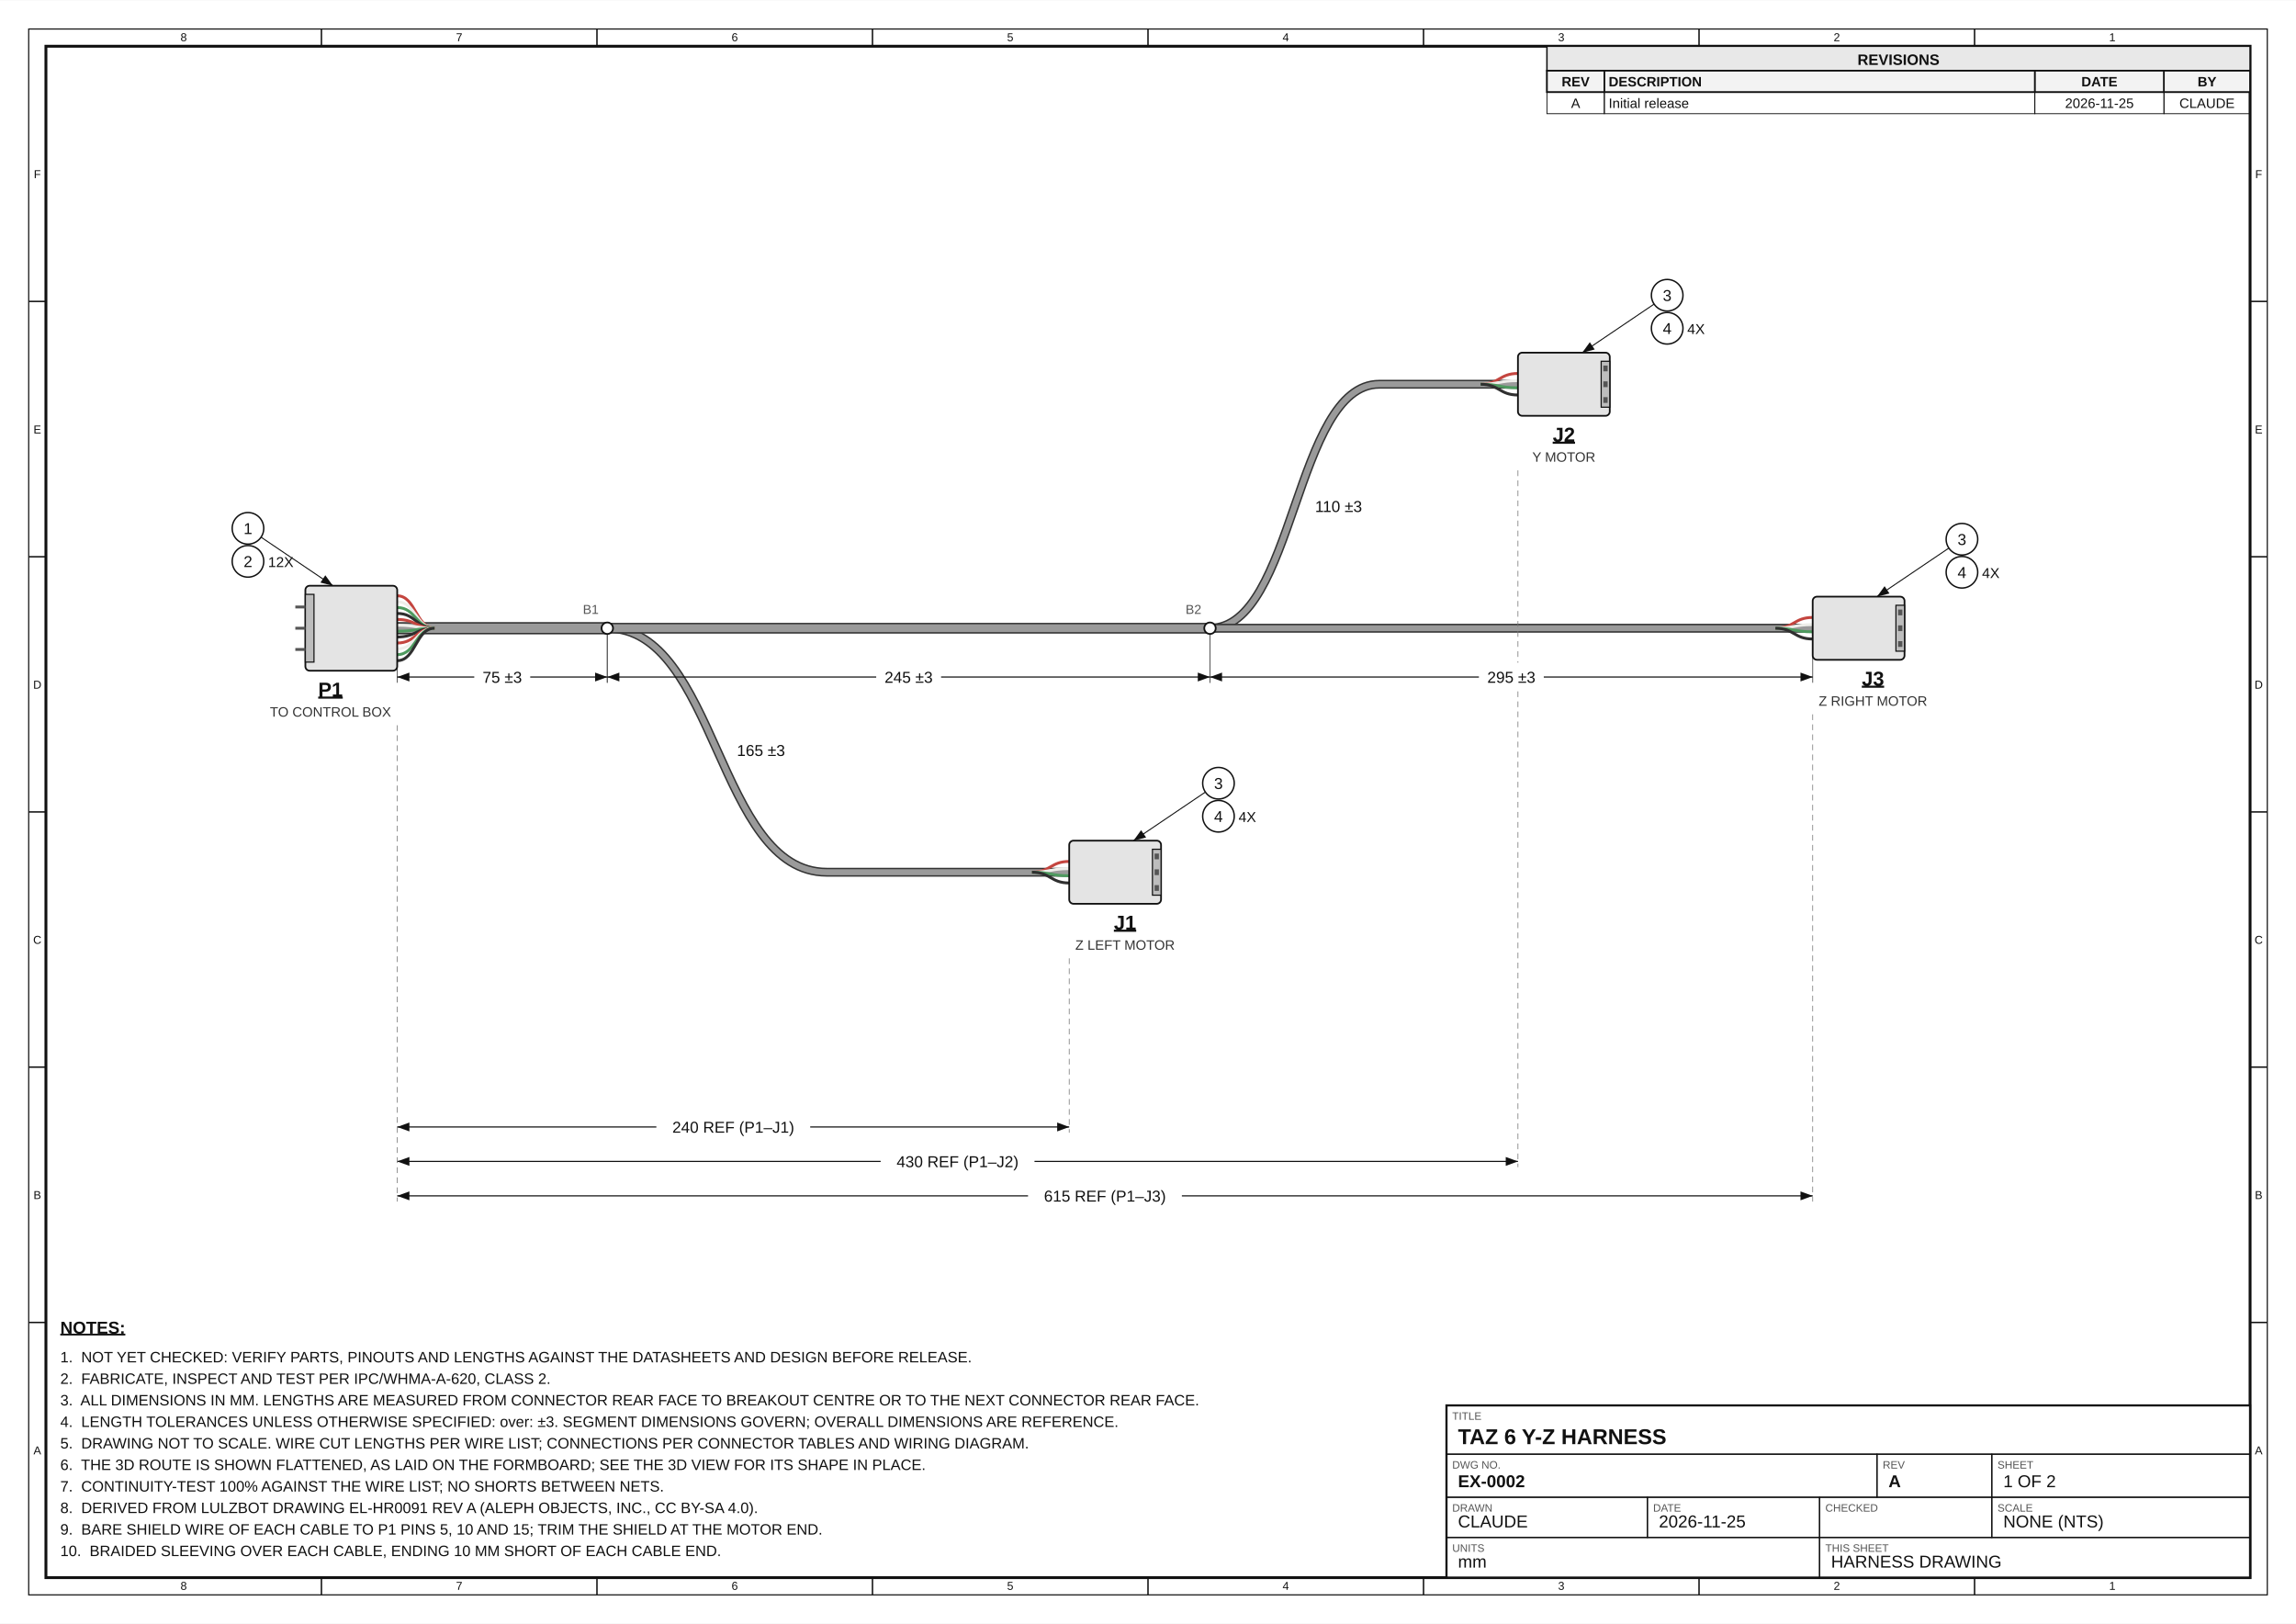
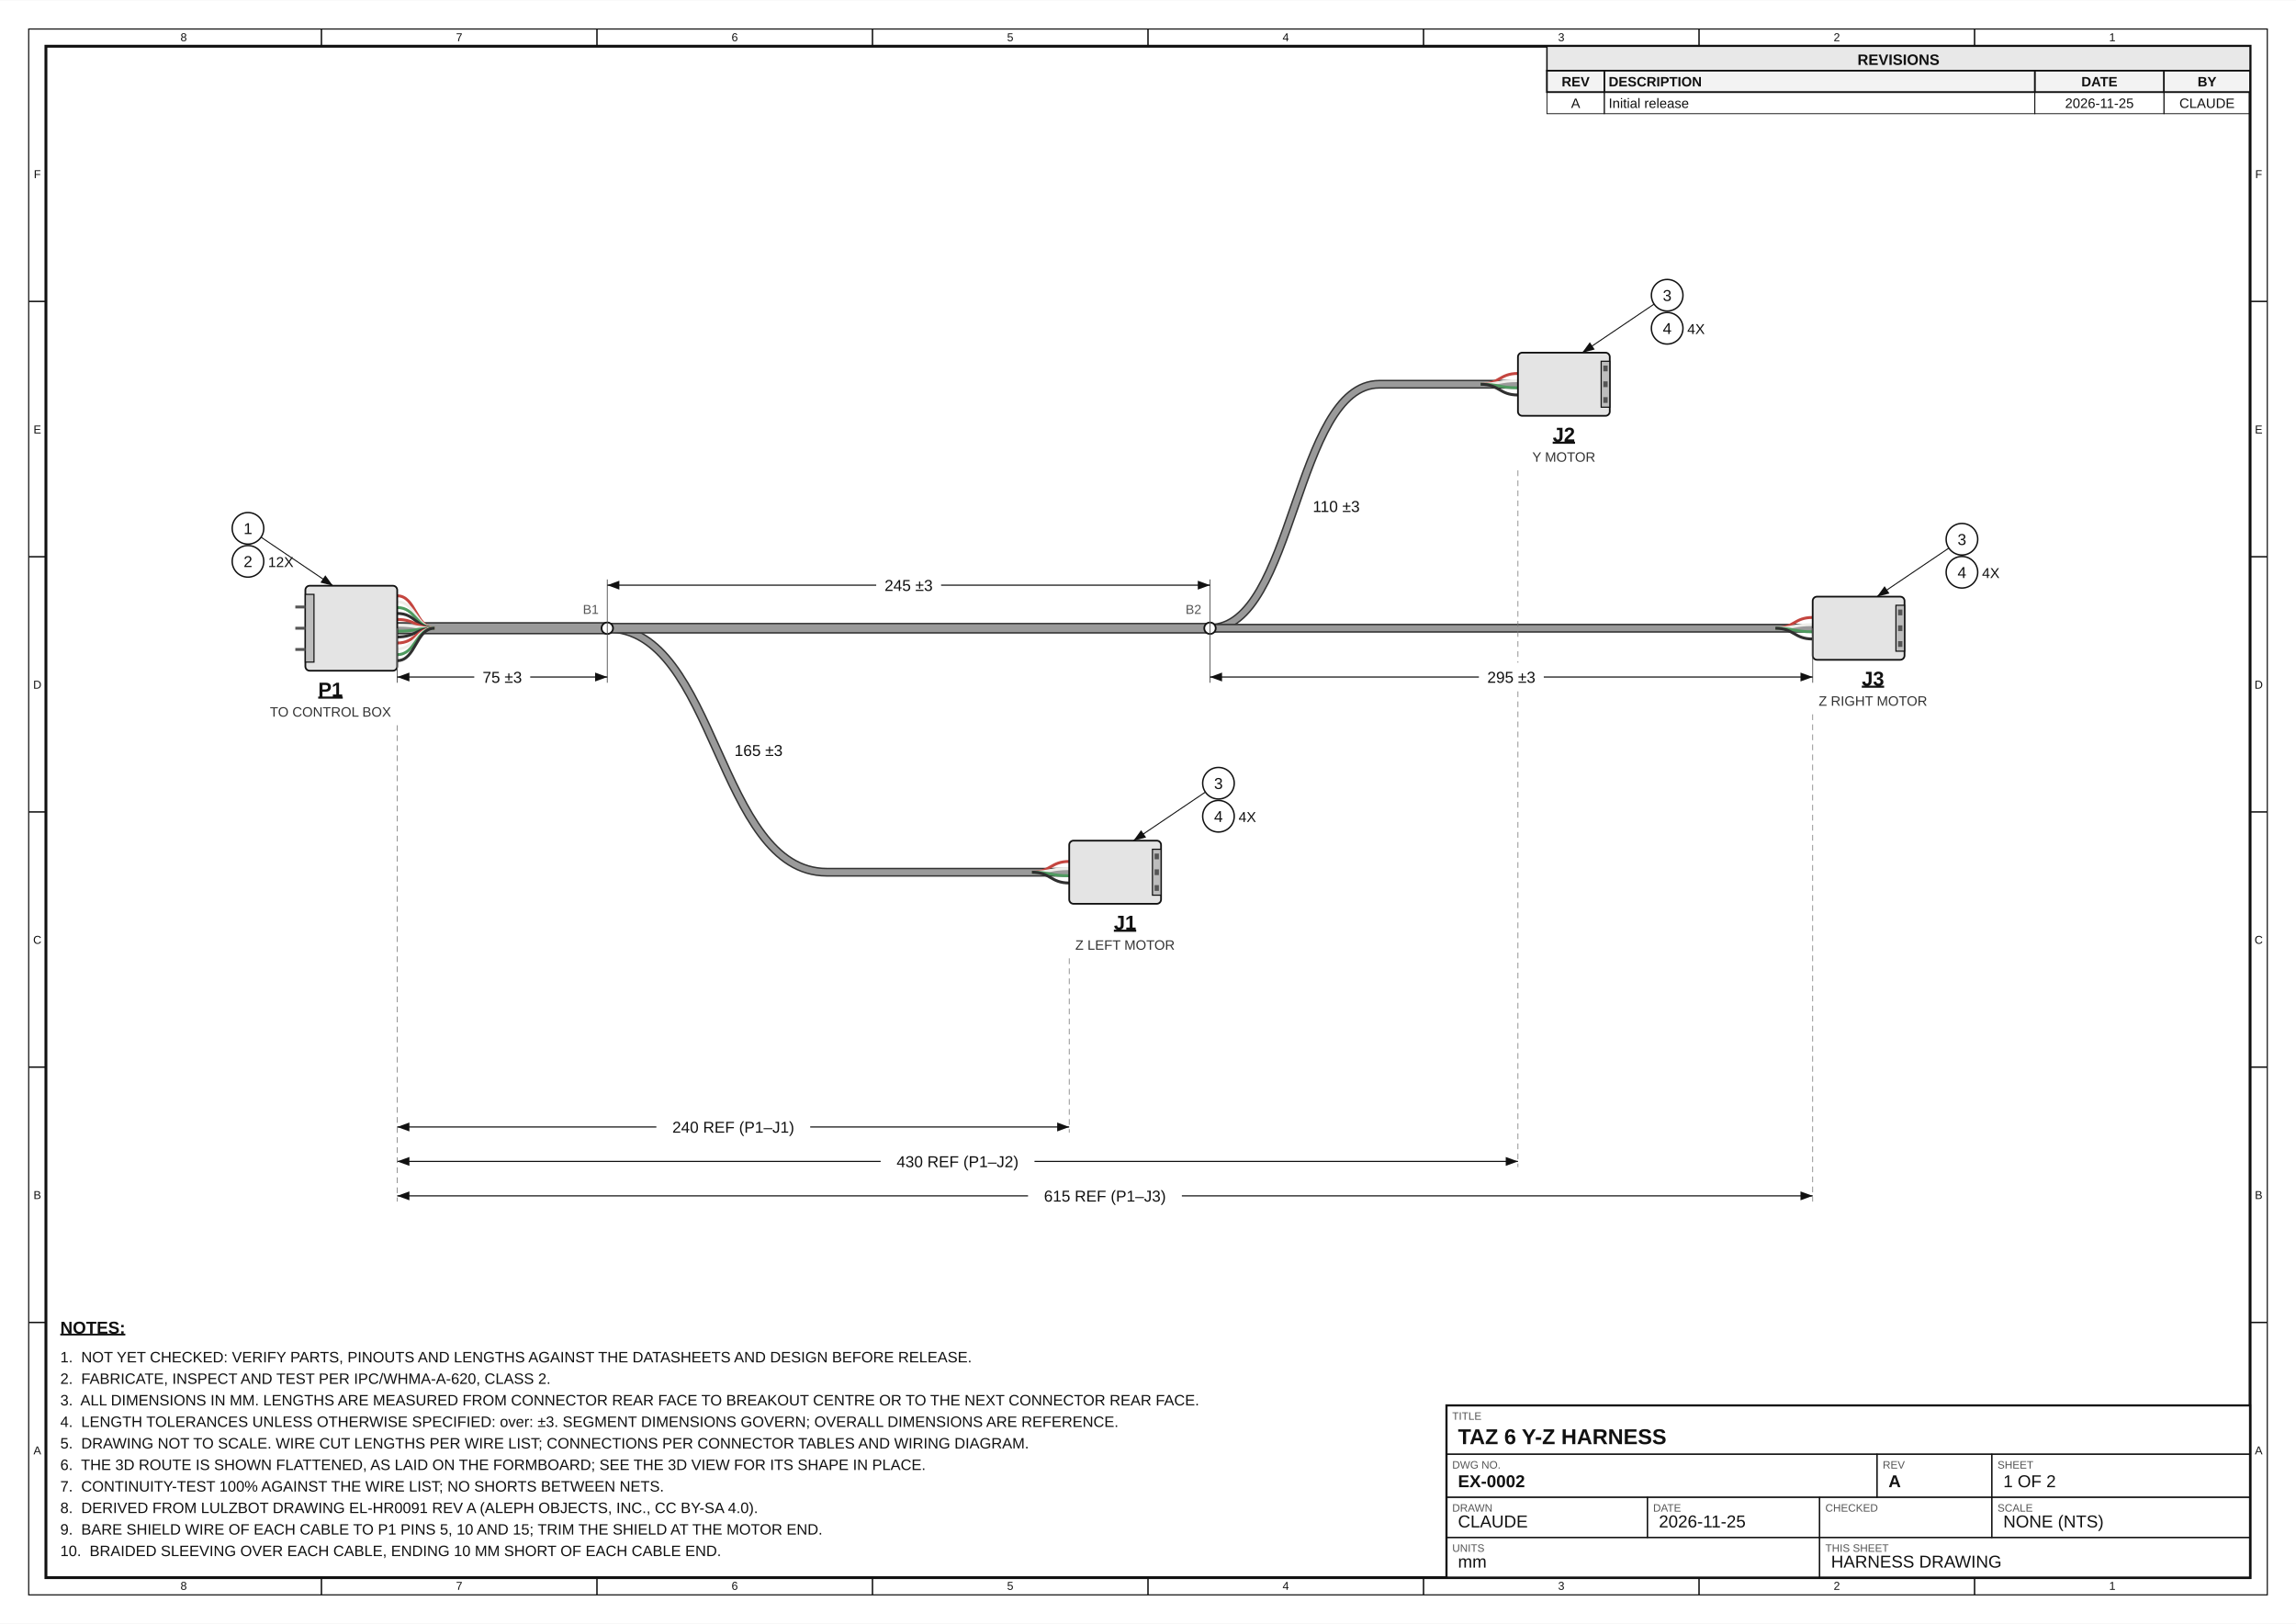
<svg xmlns="http://www.w3.org/2000/svg" viewBox="0 0 1600 1131" width="420mm" height="297mm">
  <rect x="0.0" y="0.0" width="1600.0" height="1131.0" fill="white" stroke="none" stroke-width="1" />
  <rect x="20.0" y="20.0" width="1560.0" height="1091.0" fill="none" stroke="#111" stroke-width="0.8" />
  <rect x="32.0" y="32.0" width="1536.0" height="1067.0" fill="none" stroke="#111" stroke-width="2" />
  <line x1="224.0" y1="20.0" x2="224.0" y2="32.0" stroke="#111" stroke-width="1" />
  <line x1="224.0" y1="1099.0" x2="224.0" y2="1111.0" stroke="#111" stroke-width="1" />
  <line x1="416.0" y1="20.0" x2="416.0" y2="32.0" stroke="#111" stroke-width="1" />
  <line x1="416.0" y1="1099.0" x2="416.0" y2="1111.0" stroke="#111" stroke-width="1" />
  <line x1="608.0" y1="20.0" x2="608.0" y2="32.0" stroke="#111" stroke-width="1" />
  <line x1="608.0" y1="1099.0" x2="608.0" y2="1111.0" stroke="#111" stroke-width="1" />
  <line x1="800.0" y1="20.0" x2="800.0" y2="32.0" stroke="#111" stroke-width="1" />
  <line x1="800.0" y1="1099.0" x2="800.0" y2="1111.0" stroke="#111" stroke-width="1" />
  <line x1="992.0" y1="20.0" x2="992.0" y2="32.0" stroke="#111" stroke-width="1" />
  <line x1="992.0" y1="1099.0" x2="992.0" y2="1111.0" stroke="#111" stroke-width="1" />
  <line x1="1184.0" y1="20.0" x2="1184.0" y2="32.0" stroke="#111" stroke-width="1" />
  <line x1="1184.0" y1="1099.0" x2="1184.0" y2="1111.0" stroke="#111" stroke-width="1" />
  <line x1="1376.0" y1="20.0" x2="1376.0" y2="32.0" stroke="#111" stroke-width="1" />
  <line x1="1376.0" y1="1099.0" x2="1376.0" y2="1111.0" stroke="#111" stroke-width="1" />
  <line x1="20.0" y1="209.8" x2="32.0" y2="209.8" stroke="#111" stroke-width="1" />
  <line x1="1568.0" y1="209.8" x2="1580.0" y2="209.8" stroke="#111" stroke-width="1" />
  <line x1="20.0" y1="387.7" x2="32.0" y2="387.7" stroke="#111" stroke-width="1" />
  <line x1="1568.0" y1="387.7" x2="1580.0" y2="387.7" stroke="#111" stroke-width="1" />
  <line x1="20.0" y1="565.5" x2="32.0" y2="565.5" stroke="#111" stroke-width="1" />
  <line x1="1568.0" y1="565.5" x2="1580.0" y2="565.5" stroke="#111" stroke-width="1" />
  <line x1="20.0" y1="743.3" x2="32.0" y2="743.3" stroke="#111" stroke-width="1" />
  <line x1="1568.0" y1="743.3" x2="1580.0" y2="743.3" stroke="#111" stroke-width="1" />
  <line x1="20.0" y1="921.2" x2="32.0" y2="921.2" stroke="#111" stroke-width="1" />
  <line x1="1568.0" y1="921.2" x2="1580.0" y2="921.2" stroke="#111" stroke-width="1" />
  <text x="128.0" y="28.5" font-family="Arial, Helvetica, sans-serif" font-size="8" text-anchor="middle" font-weight="normal" fill="#111">8</text>
  <text x="128.0" y="1107.5" font-family="Arial, Helvetica, sans-serif" font-size="8" text-anchor="middle" font-weight="normal" fill="#111">8</text>
  <text x="320.0" y="28.5" font-family="Arial, Helvetica, sans-serif" font-size="8" text-anchor="middle" font-weight="normal" fill="#111">7</text>
  <text x="320.0" y="1107.5" font-family="Arial, Helvetica, sans-serif" font-size="8" text-anchor="middle" font-weight="normal" fill="#111">7</text>
  <text x="512.0" y="28.5" font-family="Arial, Helvetica, sans-serif" font-size="8" text-anchor="middle" font-weight="normal" fill="#111">6</text>
  <text x="512.0" y="1107.5" font-family="Arial, Helvetica, sans-serif" font-size="8" text-anchor="middle" font-weight="normal" fill="#111">6</text>
  <text x="704.0" y="28.5" font-family="Arial, Helvetica, sans-serif" font-size="8" text-anchor="middle" font-weight="normal" fill="#111">5</text>
  <text x="704.0" y="1107.5" font-family="Arial, Helvetica, sans-serif" font-size="8" text-anchor="middle" font-weight="normal" fill="#111">5</text>
  <text x="896.0" y="28.5" font-family="Arial, Helvetica, sans-serif" font-size="8" text-anchor="middle" font-weight="normal" fill="#111">4</text>
  <text x="896.0" y="1107.5" font-family="Arial, Helvetica, sans-serif" font-size="8" text-anchor="middle" font-weight="normal" fill="#111">4</text>
  <text x="1088.0" y="28.5" font-family="Arial, Helvetica, sans-serif" font-size="8" text-anchor="middle" font-weight="normal" fill="#111">3</text>
  <text x="1088.0" y="1107.5" font-family="Arial, Helvetica, sans-serif" font-size="8" text-anchor="middle" font-weight="normal" fill="#111">3</text>
  <text x="1280.0" y="28.5" font-family="Arial, Helvetica, sans-serif" font-size="8" text-anchor="middle" font-weight="normal" fill="#111">2</text>
  <text x="1280.0" y="1107.5" font-family="Arial, Helvetica, sans-serif" font-size="8" text-anchor="middle" font-weight="normal" fill="#111">2</text>
  <text x="1472.0" y="28.5" font-family="Arial, Helvetica, sans-serif" font-size="8" text-anchor="middle" font-weight="normal" fill="#111">1</text>
  <text x="1472.0" y="1107.5" font-family="Arial, Helvetica, sans-serif" font-size="8" text-anchor="middle" font-weight="normal" fill="#111">1</text>
  <text x="26.0" y="123.9" font-family="Arial, Helvetica, sans-serif" font-size="8" text-anchor="middle" font-weight="normal" fill="#111">F</text>
  <text x="1574.0" y="123.9" font-family="Arial, Helvetica, sans-serif" font-size="8" text-anchor="middle" font-weight="normal" fill="#111">F</text>
  <text x="26.0" y="301.8" font-family="Arial, Helvetica, sans-serif" font-size="8" text-anchor="middle" font-weight="normal" fill="#111">E</text>
  <text x="1574.0" y="301.8" font-family="Arial, Helvetica, sans-serif" font-size="8" text-anchor="middle" font-weight="normal" fill="#111">E</text>
  <text x="26.0" y="479.6" font-family="Arial, Helvetica, sans-serif" font-size="8" text-anchor="middle" font-weight="normal" fill="#111">D</text>
  <text x="1574.0" y="479.6" font-family="Arial, Helvetica, sans-serif" font-size="8" text-anchor="middle" font-weight="normal" fill="#111">D</text>
  <text x="26.0" y="657.4" font-family="Arial, Helvetica, sans-serif" font-size="8" text-anchor="middle" font-weight="normal" fill="#111">C</text>
  <text x="1574.0" y="657.4" font-family="Arial, Helvetica, sans-serif" font-size="8" text-anchor="middle" font-weight="normal" fill="#111">C</text>
  <text x="26.0" y="835.2" font-family="Arial, Helvetica, sans-serif" font-size="8" text-anchor="middle" font-weight="normal" fill="#111">B</text>
  <text x="1574.0" y="835.2" font-family="Arial, Helvetica, sans-serif" font-size="8" text-anchor="middle" font-weight="normal" fill="#111">B</text>
  <text x="26.0" y="1013.1" font-family="Arial, Helvetica, sans-serif" font-size="8" text-anchor="middle" font-weight="normal" fill="#111">A</text>
  <text x="1574.0" y="1013.1" font-family="Arial, Helvetica, sans-serif" font-size="8" text-anchor="middle" font-weight="normal" fill="#111">A</text>
  <rect x="1008.0" y="979.0" width="560.0" height="120.0" fill="white" stroke="#111" stroke-width="1.5" />
  <rect x="1008.0" y="979.0" width="560.0" height="34.0" fill="none" stroke="#111" stroke-width="0.8" />
  <text x="1012.0" y="989.0" font-family="Arial, Helvetica, sans-serif" font-size="7.5" text-anchor="start" font-weight="normal" fill="#555">TITLE</text>
  <text x="1016.0" y="1006.0" font-family="Arial, Helvetica, sans-serif" font-size="15" text-anchor="start" font-weight="bold" fill="#111">TAZ 6 Y-Z HARNESS</text>
  <rect x="1008.0" y="1013.0" width="300.0" height="30.0" fill="none" stroke="#111" stroke-width="0.8" />
  <text x="1012.0" y="1023.0" font-family="Arial, Helvetica, sans-serif" font-size="7.5" text-anchor="start" font-weight="normal" fill="#555">DWG NO.</text>
  <text x="1016.0" y="1036.0" font-family="Arial, Helvetica, sans-serif" font-size="12" text-anchor="start" font-weight="bold" fill="#111">EX-0002</text>
  <rect x="1308.0" y="1013.0" width="80.0" height="30.0" fill="none" stroke="#111" stroke-width="0.8" />
  <text x="1312.0" y="1023.0" font-family="Arial, Helvetica, sans-serif" font-size="7.5" text-anchor="start" font-weight="normal" fill="#555">REV</text>
  <text x="1316.0" y="1036.0" font-family="Arial, Helvetica, sans-serif" font-size="12" text-anchor="start" font-weight="bold" fill="#111">A</text>
  <rect x="1388.0" y="1013.0" width="180.0" height="30.0" fill="none" stroke="#111" stroke-width="0.8" />
  <text x="1392.0" y="1023.0" font-family="Arial, Helvetica, sans-serif" font-size="7.5" text-anchor="start" font-weight="normal" fill="#555">SHEET</text>
  <text x="1396.0" y="1036.0" font-family="Arial, Helvetica, sans-serif" font-size="12" text-anchor="start" font-weight="normal" fill="#111">1 OF 2</text>
  <rect x="1008.0" y="1043.0" width="140.0" height="28.0" fill="none" stroke="#111" stroke-width="0.8" />
  <text x="1012.0" y="1053.0" font-family="Arial, Helvetica, sans-serif" font-size="7.5" text-anchor="start" font-weight="normal" fill="#555">DRAWN</text>
  <text x="1016.0" y="1064.0" font-family="Arial, Helvetica, sans-serif" font-size="12" text-anchor="start" font-weight="normal" fill="#111">CLAUDE</text>
  <rect x="1148.0" y="1043.0" width="120.0" height="28.0" fill="none" stroke="#111" stroke-width="0.8" />
  <text x="1152.0" y="1053.0" font-family="Arial, Helvetica, sans-serif" font-size="7.5" text-anchor="start" font-weight="normal" fill="#555">DATE</text>
  <text x="1156.0" y="1064.0" font-family="Arial, Helvetica, sans-serif" font-size="12" text-anchor="start" font-weight="normal" fill="#111">2026-11-25</text>
  <rect x="1268.0" y="1043.0" width="120.0" height="28.0" fill="none" stroke="#111" stroke-width="0.8" />
  <text x="1272.0" y="1053.0" font-family="Arial, Helvetica, sans-serif" font-size="7.5" text-anchor="start" font-weight="normal" fill="#555">CHECKED</text>
  <text x="1276.0" y="1064.0" font-family="Arial, Helvetica, sans-serif" font-size="12" text-anchor="start" font-weight="normal" fill="#111" />
  <rect x="1388.0" y="1043.0" width="180.0" height="28.0" fill="none" stroke="#111" stroke-width="0.8" />
  <text x="1392.0" y="1053.0" font-family="Arial, Helvetica, sans-serif" font-size="7.5" text-anchor="start" font-weight="normal" fill="#555">SCALE</text>
  <text x="1396.0" y="1064.0" font-family="Arial, Helvetica, sans-serif" font-size="12" text-anchor="start" font-weight="normal" fill="#111">NONE (NTS)</text>
  <rect x="1008.0" y="1071.0" width="260.0" height="28.0" fill="none" stroke="#111" stroke-width="0.8" />
  <text x="1012.0" y="1081.0" font-family="Arial, Helvetica, sans-serif" font-size="7.5" text-anchor="start" font-weight="normal" fill="#555">UNITS</text>
  <text x="1016.0" y="1092.0" font-family="Arial, Helvetica, sans-serif" font-size="12" text-anchor="start" font-weight="normal" fill="#111">mm</text>
  <rect x="1268.0" y="1071.0" width="300.0" height="28.0" fill="none" stroke="#111" stroke-width="0.8" />
  <text x="1272.0" y="1081.0" font-family="Arial, Helvetica, sans-serif" font-size="7.5" text-anchor="start" font-weight="normal" fill="#555">THIS SHEET</text>
  <text x="1276.0" y="1092.0" font-family="Arial, Helvetica, sans-serif" font-size="12" text-anchor="start" font-weight="normal" fill="#111">HARNESS DRAWING</text>
  <rect x="1078.0" y="32.0" width="490.0" height="17.0" fill="#e8e8e8" stroke="#111" stroke-width="1" />
  <text x="1323.0" y="45.0" font-family="Arial, Helvetica, sans-serif" font-size="10.5" text-anchor="middle" font-weight="bold" fill="#111">REVISIONS</text>
  <rect x="1078.0" y="49.0" width="490.0" height="15.0" fill="#f3f3f3" stroke="#111" stroke-width="1" />
  <rect x="1078.0" y="49.0" width="40.0" height="15.0" fill="none" stroke="#111" stroke-width="1" />
  <text x="1098.0" y="60.0" font-family="Arial, Helvetica, sans-serif" font-size="9.5" text-anchor="middle" font-weight="bold" fill="#111">REV</text>
  <rect x="1118.0" y="49.0" width="300.0" height="15.0" fill="none" stroke="#111" stroke-width="1" />
  <text x="1121.0" y="60.0" font-family="Arial, Helvetica, sans-serif" font-size="9.5" text-anchor="start" font-weight="bold" fill="#111">DESCRIPTION</text>
  <rect x="1418.0" y="49.0" width="90.0" height="15.0" fill="none" stroke="#111" stroke-width="1" />
  <text x="1463.0" y="60.0" font-family="Arial, Helvetica, sans-serif" font-size="9.5" text-anchor="middle" font-weight="bold" fill="#111">DATE</text>
  <rect x="1508.0" y="49.0" width="60.0" height="15.0" fill="none" stroke="#111" stroke-width="1" />
  <text x="1538.0" y="60.0" font-family="Arial, Helvetica, sans-serif" font-size="9.5" text-anchor="middle" font-weight="bold" fill="#111">BY</text>
  <rect x="1078.0" y="64.0" width="40.0" height="15.0" fill="none" stroke="#111" stroke-width="0.6" />
  <text x="1098.0" y="75.0" font-family="Arial, Helvetica, sans-serif" font-size="9.5" text-anchor="middle" font-weight="normal" fill="#111">A</text>
  <rect x="1118.0" y="64.0" width="300.0" height="15.0" fill="none" stroke="#111" stroke-width="0.6" />
  <text x="1121.0" y="75.0" font-family="Arial, Helvetica, sans-serif" font-size="9.5" text-anchor="start" font-weight="normal" fill="#111">Initial release</text>
  <rect x="1418.0" y="64.0" width="90.0" height="15.0" fill="none" stroke="#111" stroke-width="0.6" />
  <text x="1463.0" y="75.0" font-family="Arial, Helvetica, sans-serif" font-size="9.5" text-anchor="middle" font-weight="normal" fill="#111">2026-11-25</text>
  <rect x="1508.0" y="64.0" width="60.0" height="15.0" fill="none" stroke="#111" stroke-width="0.6" />
  <text x="1538.0" y="75.0" font-family="Arial, Helvetica, sans-serif" font-size="9.5" text-anchor="middle" font-weight="normal" fill="#111">CLAUDE</text>
  <path d="M276.8,437.5 L423.2,437.5" fill="none" stroke="#333" stroke-width="8.5" stroke-linecap="round" />
  <path d="M276.8,437.5 L423.2,437.5" fill="none" stroke="#9a9a9a" stroke-width="6.5" stroke-linecap="round" />
  <path d="M423.2,437.5 C499.7,437.5 499.7,607.5 576.2,607.5 L745.1,607.5" fill="none" stroke="#333" stroke-width="6.2" stroke-linecap="round" />
  <path d="M423.2,437.5 C499.7,437.5 499.7,607.5 576.2,607.5 L745.1,607.5" fill="none" stroke="#9a9a9a" stroke-width="4.2" stroke-linecap="round" />
  <path d="M423.2,437.5 L843.2,437.5" fill="none" stroke="#333" stroke-width="7.5" stroke-linecap="round" />
  <path d="M423.2,437.5 L843.2,437.5" fill="none" stroke="#9a9a9a" stroke-width="5.5" stroke-linecap="round" />
  <path d="M843.2,437.5 C902.2,437.5 902.2,267.5 961.2,267.5 L1057.8,267.5" fill="none" stroke="#333" stroke-width="6.2" stroke-linecap="round" />
  <path d="M843.2,437.5 C902.2,437.5 902.2,267.5 961.2,267.5 L1057.8,267.5" fill="none" stroke="#9a9a9a" stroke-width="4.2" stroke-linecap="round" />
  <path d="M843.2,437.5 L1263.2,437.5" fill="none" stroke="#333" stroke-width="6.2" stroke-linecap="round" />
  <path d="M843.2,437.5 L1263.2,437.5" fill="none" stroke="#9a9a9a" stroke-width="4.2" stroke-linecap="round" />
-   <line x1="276.8" y1="437.5" x2="276.8" y2="475.5" stroke="#555" stroke-width="0.6" />
-   <line x1="423.2" y1="437.5" x2="423.2" y2="475.5" stroke="#555" stroke-width="0.6" />
-   <line x1="276.8" y1="471.5" x2="423.2" y2="471.5" stroke="#111" stroke-width="0.8" />
-   <polygon points="276.8,471.5 285.3,468.4 285.3,474.6" fill="#111" />
-   <polygon points="423.2,471.5 414.7,474.6 414.7,468.4" fill="#111" />
-   <rect x="330.5" y="464.5" width="39.0" height="14.0" fill="white" stroke="none" stroke-width="1" />
-   <text x="350.0" y="475.5" font-family="Arial, Helvetica, sans-serif" font-size="11" text-anchor="middle" font-weight="normal" fill="#111">75 ±3</text>
-   <rect x="507.7" y="515.5" width="45.2" height="14.0" fill="white" stroke="none" stroke-width="1" />
-   <text x="530.3" y="526.5" font-family="Arial, Helvetica, sans-serif" font-size="11" text-anchor="middle" font-weight="normal" fill="#111">165 ±3</text>
-   <line x1="423.2" y1="437.5" x2="423.2" y2="475.5" stroke="#555" stroke-width="0.6" />
-   <line x1="843.2" y1="437.5" x2="843.2" y2="475.5" stroke="#555" stroke-width="0.6" />
-   <line x1="423.2" y1="471.5" x2="843.2" y2="471.5" stroke="#111" stroke-width="0.8" />
-   <polygon points="423.2,471.5 431.6,468.4 431.6,474.6" fill="#111" />
-   <polygon points="843.2,471.5 834.7,474.6 834.7,468.4" fill="#111" />
-   <rect x="610.6" y="464.5" width="45.2" height="14.0" fill="white" stroke="none" stroke-width="1" />
-   <text x="633.2" y="475.5" font-family="Arial, Helvetica, sans-serif" font-size="11" text-anchor="middle" font-weight="normal" fill="#111">245 ±3</text>
-   <rect x="910.2" y="345.5" width="45.2" height="14.0" fill="white" stroke="none" stroke-width="1" />
-   <text x="932.8" y="356.5" font-family="Arial, Helvetica, sans-serif" font-size="11" text-anchor="middle" font-weight="normal" fill="#111">110 ±3</text>
-   <line x1="843.2" y1="437.5" x2="843.2" y2="475.5" stroke="#555" stroke-width="0.6" />
-   <line x1="1263.2" y1="437.5" x2="1263.2" y2="475.5" stroke="#555" stroke-width="0.6" />
-   <line x1="843.2" y1="471.5" x2="1263.2" y2="471.5" stroke="#111" stroke-width="0.8" />
-   <polygon points="843.2,471.5 851.6,468.4 851.6,474.6" fill="#111" />
-   <polygon points="1263.2,471.5 1254.7,474.6 1254.7,468.4" fill="#111" />
-   <rect x="1030.6" y="464.5" width="45.2" height="14.0" fill="white" stroke="none" stroke-width="1" />
-   <text x="1053.2" y="475.5" font-family="Arial, Helvetica, sans-serif" font-size="11" text-anchor="middle" font-weight="normal" fill="#111">295 ±3</text>
  <circle cx="423.2" cy="437.5" r="4" fill="white" stroke="#111" stroke-width="1.2" />
  <text x="417.2" y="427.5" font-family="Arial, Helvetica, sans-serif" font-size="9" text-anchor="end" font-weight="normal" fill="#555">B1</text>
  <circle cx="843.2" cy="437.5" r="4" fill="white" stroke="#111" stroke-width="1.2" />
  <text x="837.2" y="427.5" font-family="Arial, Helvetica, sans-serif" font-size="9" text-anchor="end" font-weight="normal" fill="#555">B2</text>
  <path d="M302.8,437.5 C289.8,437.5 289.8,414.9 276.8,414.9" fill="none" stroke="#c4453f" stroke-width="2" />
  <path d="M302.8,437.5 C289.8,437.5 289.8,419.1 276.8,419.1" fill="none" stroke="#eeeeea" stroke-width="2" />
  <path d="M302.8,437.5 C289.8,437.5 289.8,423.1 276.8,423.1" fill="none" stroke="#4e9a5f" stroke-width="2" />
  <path d="M302.8,437.5 C289.8,437.5 289.8,427.2 276.8,427.2" fill="none" stroke="#2f2f2f" stroke-width="2" />
  <path d="M302.8,437.5 C289.8,437.5 289.8,431.4 276.8,431.4" fill="none" stroke="#c4453f" stroke-width="2" />
  <path d="M302.8,437.5 C289.8,437.5 289.8,435.4 276.8,435.4" fill="none" stroke="#eeeeea" stroke-width="2" />
  <path d="M302.8,437.5 C289.8,437.5 289.8,439.6 276.8,439.6" fill="none" stroke="#4e9a5f" stroke-width="2" />
  <path d="M302.8,437.5 C289.8,437.5 289.8,443.6 276.8,443.6" fill="none" stroke="#2f2f2f" stroke-width="2" />
  <path d="M302.8,437.5 C289.8,437.5 289.8,447.8 276.8,447.8" fill="none" stroke="#c4453f" stroke-width="2" />
  <path d="M302.8,437.5 C289.8,437.5 289.8,451.9 276.8,451.9" fill="none" stroke="#eeeeea" stroke-width="2" />
  <path d="M302.8,437.5 C289.8,437.5 289.8,455.9 276.8,455.9" fill="none" stroke="#4e9a5f" stroke-width="2" />
  <path d="M302.8,437.5 C289.8,437.5 289.8,460.1 276.8,460.1" fill="none" stroke="#2f2f2f" stroke-width="2" />
  <rect x="212.8" y="407.9" width="64.0" height="59.2" fill="#e4e4e4" stroke="#111" stroke-width="1.2" rx="3" class="connector-body rectangular" />
  <g class="mating-male">
    <rect x="212.8" y="413.9" width="6.0" height="47.2" fill="#bdbdbd" stroke="#111" stroke-width="0.8" />
    <line x1="212.8" y1="422.7" x2="205.8" y2="422.7" stroke="#555" stroke-width="2" />
    <line x1="212.8" y1="437.5" x2="205.8" y2="437.5" stroke="#555" stroke-width="2" />
    <line x1="212.8" y1="452.3" x2="205.8" y2="452.3" stroke="#555" stroke-width="2" />
  </g>
  <text x="230.3" y="485.1" font-family="Arial, Helvetica, sans-serif" font-size="14" text-anchor="middle" font-weight="bold" fill="#111" text-decoration="underline">P1</text>
  <text x="230.3" y="499.1" font-family="Arial, Helvetica, sans-serif" font-size="9.5" text-anchor="middle" font-weight="normal" fill="#333">TO CONTROL BOX</text>
  <line x1="172.8" y1="367.9" x2="232.0" y2="407.9" stroke="#111" stroke-width="0.7" />
  <polygon points="232.0,407.9 223.3,405.7 226.7,400.6" fill="#111" />
  <circle cx="172.8" cy="367.9" r="11" fill="white" stroke="#111" stroke-width="1" />
  <text x="172.8" y="371.9" font-family="Arial, Helvetica, sans-serif" font-size="11" text-anchor="middle" font-weight="normal" fill="#111">1</text>
  <circle cx="172.8" cy="390.9" r="11" fill="white" stroke="#111" />
  <text x="172.8" y="394.9" font-family="Arial, Helvetica, sans-serif" font-size="11" text-anchor="middle" font-weight="normal" fill="#111">2</text>
  <text x="186.8" y="394.9" font-family="Arial, Helvetica, sans-serif" font-size="10" text-anchor="start" font-weight="normal" fill="#111">12X</text>
  <path d="M719.1,607.5 C732.1,607.5 732.1,600.0 745.1,600.0" fill="none" stroke="#c4453f" stroke-width="2" />
  <path d="M719.1,607.5 C732.1,607.5 732.1,605.0 745.1,605.0" fill="none" stroke="#eeeeea" stroke-width="2" />
  <path d="M719.1,607.5 C732.1,607.5 732.1,610.0 745.1,610.0" fill="none" stroke="#4e9a5f" stroke-width="2" />
  <path d="M719.1,607.5 C732.1,607.5 732.1,615.0 745.1,615.0" fill="none" stroke="#2f2f2f" stroke-width="2" />
  <rect x="745.1" y="585.5" width="64.0" height="44.0" fill="#e4e4e4" stroke="#111" stroke-width="1.2" rx="3" class="connector-body rectangular" />
  <g class="mating-female">
    <rect x="803.1" y="591.5" width="6.0" height="32.0" fill="#bdbdbd" stroke="#111" stroke-width="0.8" />
    <rect x="804.6" y="594.5" width="3.0" height="4.0" fill="#555" stroke="none" stroke-width="1" />
    <rect x="804.6" y="605.5" width="3.0" height="4.0" fill="#555" stroke="none" stroke-width="1" />
    <rect x="804.6" y="616.5" width="3.0" height="4.0" fill="#555" stroke="none" stroke-width="1" />
  </g>
  <text x="784.0" y="647.5" font-family="Arial, Helvetica, sans-serif" font-size="14" text-anchor="middle" font-weight="bold" fill="#111" text-decoration="underline">J1</text>
  <text x="784.0" y="661.5" font-family="Arial, Helvetica, sans-serif" font-size="9.5" text-anchor="middle" font-weight="normal" fill="#333">Z LEFT MOTOR</text>
  <line x1="849.1" y1="545.5" x2="789.9" y2="585.5" stroke="#111" stroke-width="0.7" />
  <polygon points="789.9,585.5 795.2,578.2 798.7,583.3" fill="#111" />
  <circle cx="849.1" cy="545.5" r="11" fill="white" stroke="#111" stroke-width="1" />
  <text x="849.1" y="549.5" font-family="Arial, Helvetica, sans-serif" font-size="11" text-anchor="middle" font-weight="normal" fill="#111">3</text>
  <circle cx="849.1" cy="568.5" r="11" fill="white" stroke="#111" />
  <text x="849.1" y="572.5" font-family="Arial, Helvetica, sans-serif" font-size="11" text-anchor="middle" font-weight="normal" fill="#111">4</text>
  <text x="863.1" y="572.5" font-family="Arial, Helvetica, sans-serif" font-size="10" text-anchor="start" font-weight="normal" fill="#111">4X</text>
  <path d="M1031.8,267.5 C1044.8,267.5 1044.8,260.0 1057.8,260.0" fill="none" stroke="#c4453f" stroke-width="2" />
  <path d="M1031.8,267.5 C1044.8,267.5 1044.8,265.0 1057.8,265.0" fill="none" stroke="#eeeeea" stroke-width="2" />
  <path d="M1031.8,267.5 C1044.8,267.5 1044.8,270.0 1057.8,270.0" fill="none" stroke="#4e9a5f" stroke-width="2" />
  <path d="M1031.8,267.5 C1044.8,267.5 1044.8,275.0 1057.8,275.0" fill="none" stroke="#2f2f2f" stroke-width="2" />
  <rect x="1057.8" y="245.5" width="64.0" height="44.0" fill="#e4e4e4" stroke="#111" stroke-width="1.2" rx="3" class="connector-body rectangular" />
  <g class="mating-female">
    <rect x="1115.8" y="251.5" width="6.0" height="32.0" fill="#bdbdbd" stroke="#111" stroke-width="0.8" />
    <rect x="1117.3" y="254.5" width="3.0" height="4.0" fill="#555" stroke="none" stroke-width="1" />
    <rect x="1117.3" y="265.5" width="3.0" height="4.0" fill="#555" stroke="none" stroke-width="1" />
    <rect x="1117.3" y="276.5" width="3.0" height="4.0" fill="#555" stroke="none" stroke-width="1" />
  </g>
  <text x="1089.8" y="307.5" font-family="Arial, Helvetica, sans-serif" font-size="14" text-anchor="middle" font-weight="bold" fill="#111" text-decoration="underline">J2</text>
  <text x="1089.8" y="321.5" font-family="Arial, Helvetica, sans-serif" font-size="9.5" text-anchor="middle" font-weight="normal" fill="#333">Y MOTOR</text>
  <line x1="1161.8" y1="205.5" x2="1102.6" y2="245.5" stroke="#111" stroke-width="0.7" />
  <polygon points="1102.6,245.5 1107.9,238.2 1111.3,243.3" fill="#111" />
  <circle cx="1161.8" cy="205.5" r="11" fill="white" stroke="#111" stroke-width="1" />
  <text x="1161.8" y="209.5" font-family="Arial, Helvetica, sans-serif" font-size="11" text-anchor="middle" font-weight="normal" fill="#111">3</text>
  <circle cx="1161.8" cy="228.5" r="11" fill="white" stroke="#111" />
  <text x="1161.8" y="232.5" font-family="Arial, Helvetica, sans-serif" font-size="11" text-anchor="middle" font-weight="normal" fill="#111">4</text>
  <text x="1175.8" y="232.5" font-family="Arial, Helvetica, sans-serif" font-size="10" text-anchor="start" font-weight="normal" fill="#111">4X</text>
  <path d="M1237.2,437.5 C1250.2,437.5 1250.2,430.0 1263.2,430.0" fill="none" stroke="#c4453f" stroke-width="2" />
  <path d="M1237.2,437.5 C1250.2,437.5 1250.2,435.0 1263.2,435.0" fill="none" stroke="#eeeeea" stroke-width="2" />
  <path d="M1237.2,437.5 C1250.2,437.5 1250.2,440.0 1263.2,440.0" fill="none" stroke="#4e9a5f" stroke-width="2" />
  <path d="M1237.2,437.5 C1250.2,437.5 1250.2,445.0 1263.2,445.0" fill="none" stroke="#2f2f2f" stroke-width="2" />
  <rect x="1263.2" y="415.5" width="64.0" height="44.0" fill="#e4e4e4" stroke="#111" stroke-width="1.2" rx="3" class="connector-body rectangular" />
  <g class="mating-female">
    <rect x="1321.2" y="421.5" width="6.0" height="32.0" fill="#bdbdbd" stroke="#111" stroke-width="0.8" />
    <rect x="1322.7" y="424.5" width="3.0" height="4.0" fill="#555" stroke="none" stroke-width="1" />
    <rect x="1322.7" y="435.5" width="3.0" height="4.0" fill="#555" stroke="none" stroke-width="1" />
    <rect x="1322.7" y="446.5" width="3.0" height="4.0" fill="#555" stroke="none" stroke-width="1" />
  </g>
  <text x="1305.2" y="477.5" font-family="Arial, Helvetica, sans-serif" font-size="14" text-anchor="middle" font-weight="bold" fill="#111" text-decoration="underline">J3</text>
  <text x="1305.2" y="491.5" font-family="Arial, Helvetica, sans-serif" font-size="9.5" text-anchor="middle" font-weight="normal" fill="#333">Z RIGHT MOTOR</text>
  <line x1="1367.2" y1="375.5" x2="1308.0" y2="415.5" stroke="#111" stroke-width="0.7" />
  <polygon points="1308.0,415.5 1313.3,408.2 1316.7,413.3" fill="#111" />
  <circle cx="1367.2" cy="375.5" r="11" fill="white" stroke="#111" stroke-width="1" />
  <text x="1367.2" y="379.5" font-family="Arial, Helvetica, sans-serif" font-size="11" text-anchor="middle" font-weight="normal" fill="#111">3</text>
  <circle cx="1367.2" cy="398.5" r="11" fill="white" stroke="#111" />
  <text x="1367.2" y="402.5" font-family="Arial, Helvetica, sans-serif" font-size="11" text-anchor="middle" font-weight="normal" fill="#111">4</text>
  <text x="1381.2" y="402.5" font-family="Arial, Helvetica, sans-serif" font-size="10" text-anchor="start" font-weight="normal" fill="#111">4X</text>
+   <line x1="276.8" y1="437.5" x2="276.8" y2="475.5" stroke="#555" stroke-width="0.6" />
+   <line x1="423.2" y1="437.5" x2="423.2" y2="475.5" stroke="#555" stroke-width="0.6" />
+   <line x1="276.8" y1="471.5" x2="423.2" y2="471.5" stroke="#111" stroke-width="0.8" />
+   <polygon points="276.8,471.5 285.3,468.4 285.3,474.6" fill="#111" />
+   <polygon points="423.2,471.5 414.7,474.6 414.7,468.4" fill="#111" />
+   <rect x="330.5" y="464.5" width="39.0" height="14.0" fill="white" stroke="none" stroke-width="1" />
+   <text x="350.0" y="475.5" font-family="Arial, Helvetica, sans-serif" font-size="11" text-anchor="middle" font-weight="normal" fill="#111">75 ±3</text>
+   <rect x="507.7" y="515.5" width="41.9" height="14.0" fill="white" stroke="none" stroke-width="1" />
+   <text x="528.6" y="526.5" font-family="Arial, Helvetica, sans-serif" font-size="11" text-anchor="middle" font-weight="normal" fill="#111">165 ±3</text>
+   <line x1="423.2" y1="437.5" x2="423.2" y2="403.5" stroke="#555" stroke-width="0.6" />
+   <line x1="843.2" y1="437.5" x2="843.2" y2="403.5" stroke="#555" stroke-width="0.6" />
+   <line x1="423.2" y1="407.5" x2="843.2" y2="407.5" stroke="#111" stroke-width="0.8" />
+   <polygon points="423.2,407.5 431.6,404.4 431.6,410.6" fill="#111" />
+   <polygon points="843.2,407.5 834.7,410.6 834.7,404.4" fill="#111" />
+   <rect x="610.6" y="400.5" width="45.2" height="14.0" fill="white" stroke="none" stroke-width="1" />
+   <text x="633.2" y="411.5" font-family="Arial, Helvetica, sans-serif" font-size="11" text-anchor="middle" font-weight="normal" fill="#111">245 ±3</text>
+   <rect x="910.2" y="345.5" width="41.9" height="14.0" fill="white" stroke="none" stroke-width="1" />
+   <text x="931.2" y="356.5" font-family="Arial, Helvetica, sans-serif" font-size="11" text-anchor="middle" font-weight="normal" fill="#111">110 ±3</text>
+   <line x1="843.2" y1="437.5" x2="843.2" y2="475.5" stroke="#555" stroke-width="0.6" />
+   <line x1="1263.2" y1="437.5" x2="1263.2" y2="475.5" stroke="#555" stroke-width="0.6" />
+   <line x1="843.2" y1="471.5" x2="1263.2" y2="471.5" stroke="#111" stroke-width="0.8" />
+   <polygon points="843.2,471.5 851.6,468.4 851.6,474.6" fill="#111" />
+   <polygon points="1263.2,471.5 1254.7,474.6 1254.7,468.4" fill="#111" />
+   <rect x="1030.6" y="464.5" width="45.2" height="14.0" fill="white" stroke="none" stroke-width="1" />
+   <text x="1053.2" y="475.5" font-family="Arial, Helvetica, sans-serif" font-size="11" text-anchor="middle" font-weight="normal" fill="#111">295 ±3</text>
  <line x1="276.8" y1="785.0" x2="745.1" y2="785.0" stroke="#111" stroke-width="0.8" />
  <polygon points="276.8,785.0 285.3,781.9 285.3,788.1" fill="#111" />
  <polygon points="745.1,785.0 736.7,788.1 736.7,781.9" fill="#111" />
  <rect x="457.4" y="778.0" width="107.2" height="14.0" fill="white" stroke="none" stroke-width="1" />
  <text x="511.0" y="789.0" font-family="Arial, Helvetica, sans-serif" font-size="11" text-anchor="middle" font-weight="normal" fill="#111">240 REF  (P1–J1)</text>
  <line x1="745.1" y1="667.5" x2="745.1" y2="789.0" stroke="#777" stroke-width="0.5" stroke-dasharray="4 3" />
  <line x1="276.8" y1="809.0" x2="1057.8" y2="809.0" stroke="#111" stroke-width="0.8" />
  <polygon points="276.8,809.0 285.3,805.9 285.3,812.1" fill="#111" />
  <polygon points="1057.8,809.0 1049.3,812.1 1049.3,805.9" fill="#111" />
  <rect x="613.7" y="802.0" width="107.2" height="14.0" fill="white" stroke="none" stroke-width="1" />
  <text x="667.3" y="813.0" font-family="Arial, Helvetica, sans-serif" font-size="11" text-anchor="middle" font-weight="normal" fill="#111">430 REF  (P1–J2)</text>
  <line x1="1057.8" y1="327.5" x2="1057.8" y2="461.5" stroke="#777" stroke-width="0.5" stroke-dasharray="4 3" />
  <line x1="1057.8" y1="481.5" x2="1057.8" y2="813.0" stroke="#777" stroke-width="0.5" stroke-dasharray="4 3" />
  <line x1="276.8" y1="833.0" x2="1263.2" y2="833.0" stroke="#111" stroke-width="0.8" />
  <polygon points="276.8,833.0 285.3,829.9 285.3,836.1" fill="#111" />
  <polygon points="1263.2,833.0 1254.7,836.1 1254.7,829.9" fill="#111" />
  <rect x="716.4" y="826.0" width="107.2" height="14.0" fill="white" stroke="none" stroke-width="1" />
  <text x="770.0" y="837.0" font-family="Arial, Helvetica, sans-serif" font-size="11" text-anchor="middle" font-weight="normal" fill="#111">615 REF  (P1–J3)</text>
  <line x1="1263.2" y1="497.5" x2="1263.2" y2="837.0" stroke="#777" stroke-width="0.5" stroke-dasharray="4 3" />
  <line x1="276.8" y1="505.1" x2="276.8" y2="837.0" stroke="#777" stroke-width="0.5" stroke-dasharray="4 3" />
  <text x="42.0" y="929.0" font-family="Arial, Helvetica, sans-serif" font-size="12" text-anchor="start" font-weight="bold" fill="#111" text-decoration="underline">NOTES:</text>
  <text x="42.0" y="949.0" font-family="Arial, Helvetica, sans-serif" font-size="10.5" text-anchor="start" font-weight="normal" fill="#111" xml:space="preserve">1.  NOT YET CHECKED: VERIFY PARTS, PINOUTS AND LENGTHS AGAINST THE DATASHEETS AND DESIGN BEFORE RELEASE.</text>
  <text x="42.0" y="964.0" font-family="Arial, Helvetica, sans-serif" font-size="10.5" text-anchor="start" font-weight="normal" fill="#111" xml:space="preserve">2.  FABRICATE, INSPECT AND TEST PER IPC/WHMA-A-620, CLASS 2.</text>
  <text x="42.0" y="979.0" font-family="Arial, Helvetica, sans-serif" font-size="10.5" text-anchor="start" font-weight="normal" fill="#111" xml:space="preserve">3.  ALL DIMENSIONS IN MM. LENGTHS ARE MEASURED FROM CONNECTOR REAR FACE TO BREAKOUT CENTRE OR TO THE NEXT CONNECTOR REAR FACE.</text>
  <text x="42.0" y="994.0" font-family="Arial, Helvetica, sans-serif" font-size="10.5" text-anchor="start" font-weight="normal" fill="#111" xml:space="preserve">4.  LENGTH TOLERANCES UNLESS OTHERWISE SPECIFIED: over: ±3. SEGMENT DIMENSIONS GOVERN; OVERALL DIMENSIONS ARE REFERENCE.</text>
  <text x="42.0" y="1009.0" font-family="Arial, Helvetica, sans-serif" font-size="10.5" text-anchor="start" font-weight="normal" fill="#111" xml:space="preserve">5.  DRAWING NOT TO SCALE. WIRE CUT LENGTHS PER WIRE LIST; CONNECTIONS PER CONNECTOR TABLES AND WIRING DIAGRAM.</text>
  <text x="42.0" y="1024.0" font-family="Arial, Helvetica, sans-serif" font-size="10.5" text-anchor="start" font-weight="normal" fill="#111" xml:space="preserve">6.  THE 3D ROUTE IS SHOWN FLATTENED, AS LAID ON THE FORMBOARD; SEE THE 3D VIEW FOR ITS SHAPE IN PLACE.</text>
  <text x="42.0" y="1039.0" font-family="Arial, Helvetica, sans-serif" font-size="10.5" text-anchor="start" font-weight="normal" fill="#111" xml:space="preserve">7.  CONTINUITY-TEST 100% AGAINST THE WIRE LIST; NO SHORTS BETWEEN NETS.</text>
  <text x="42.0" y="1054.0" font-family="Arial, Helvetica, sans-serif" font-size="10.5" text-anchor="start" font-weight="normal" fill="#111" xml:space="preserve">8.  DERIVED FROM LULZBOT DRAWING EL-HR0091 REV A (ALEPH OBJECTS, INC., CC BY-SA 4.0).</text>
  <text x="42.0" y="1069.0" font-family="Arial, Helvetica, sans-serif" font-size="10.5" text-anchor="start" font-weight="normal" fill="#111" xml:space="preserve">9.  BARE SHIELD WIRE OF EACH CABLE TO P1 PINS 5, 10 AND 15; TRIM THE SHIELD AT THE MOTOR END.</text>
  <text x="42.0" y="1084.0" font-family="Arial, Helvetica, sans-serif" font-size="10.5" text-anchor="start" font-weight="normal" fill="#111" xml:space="preserve">10.  BRAIDED SLEEVING OVER EACH CABLE, ENDING 10 MM SHORT OF EACH CABLE END.</text>
</svg>
